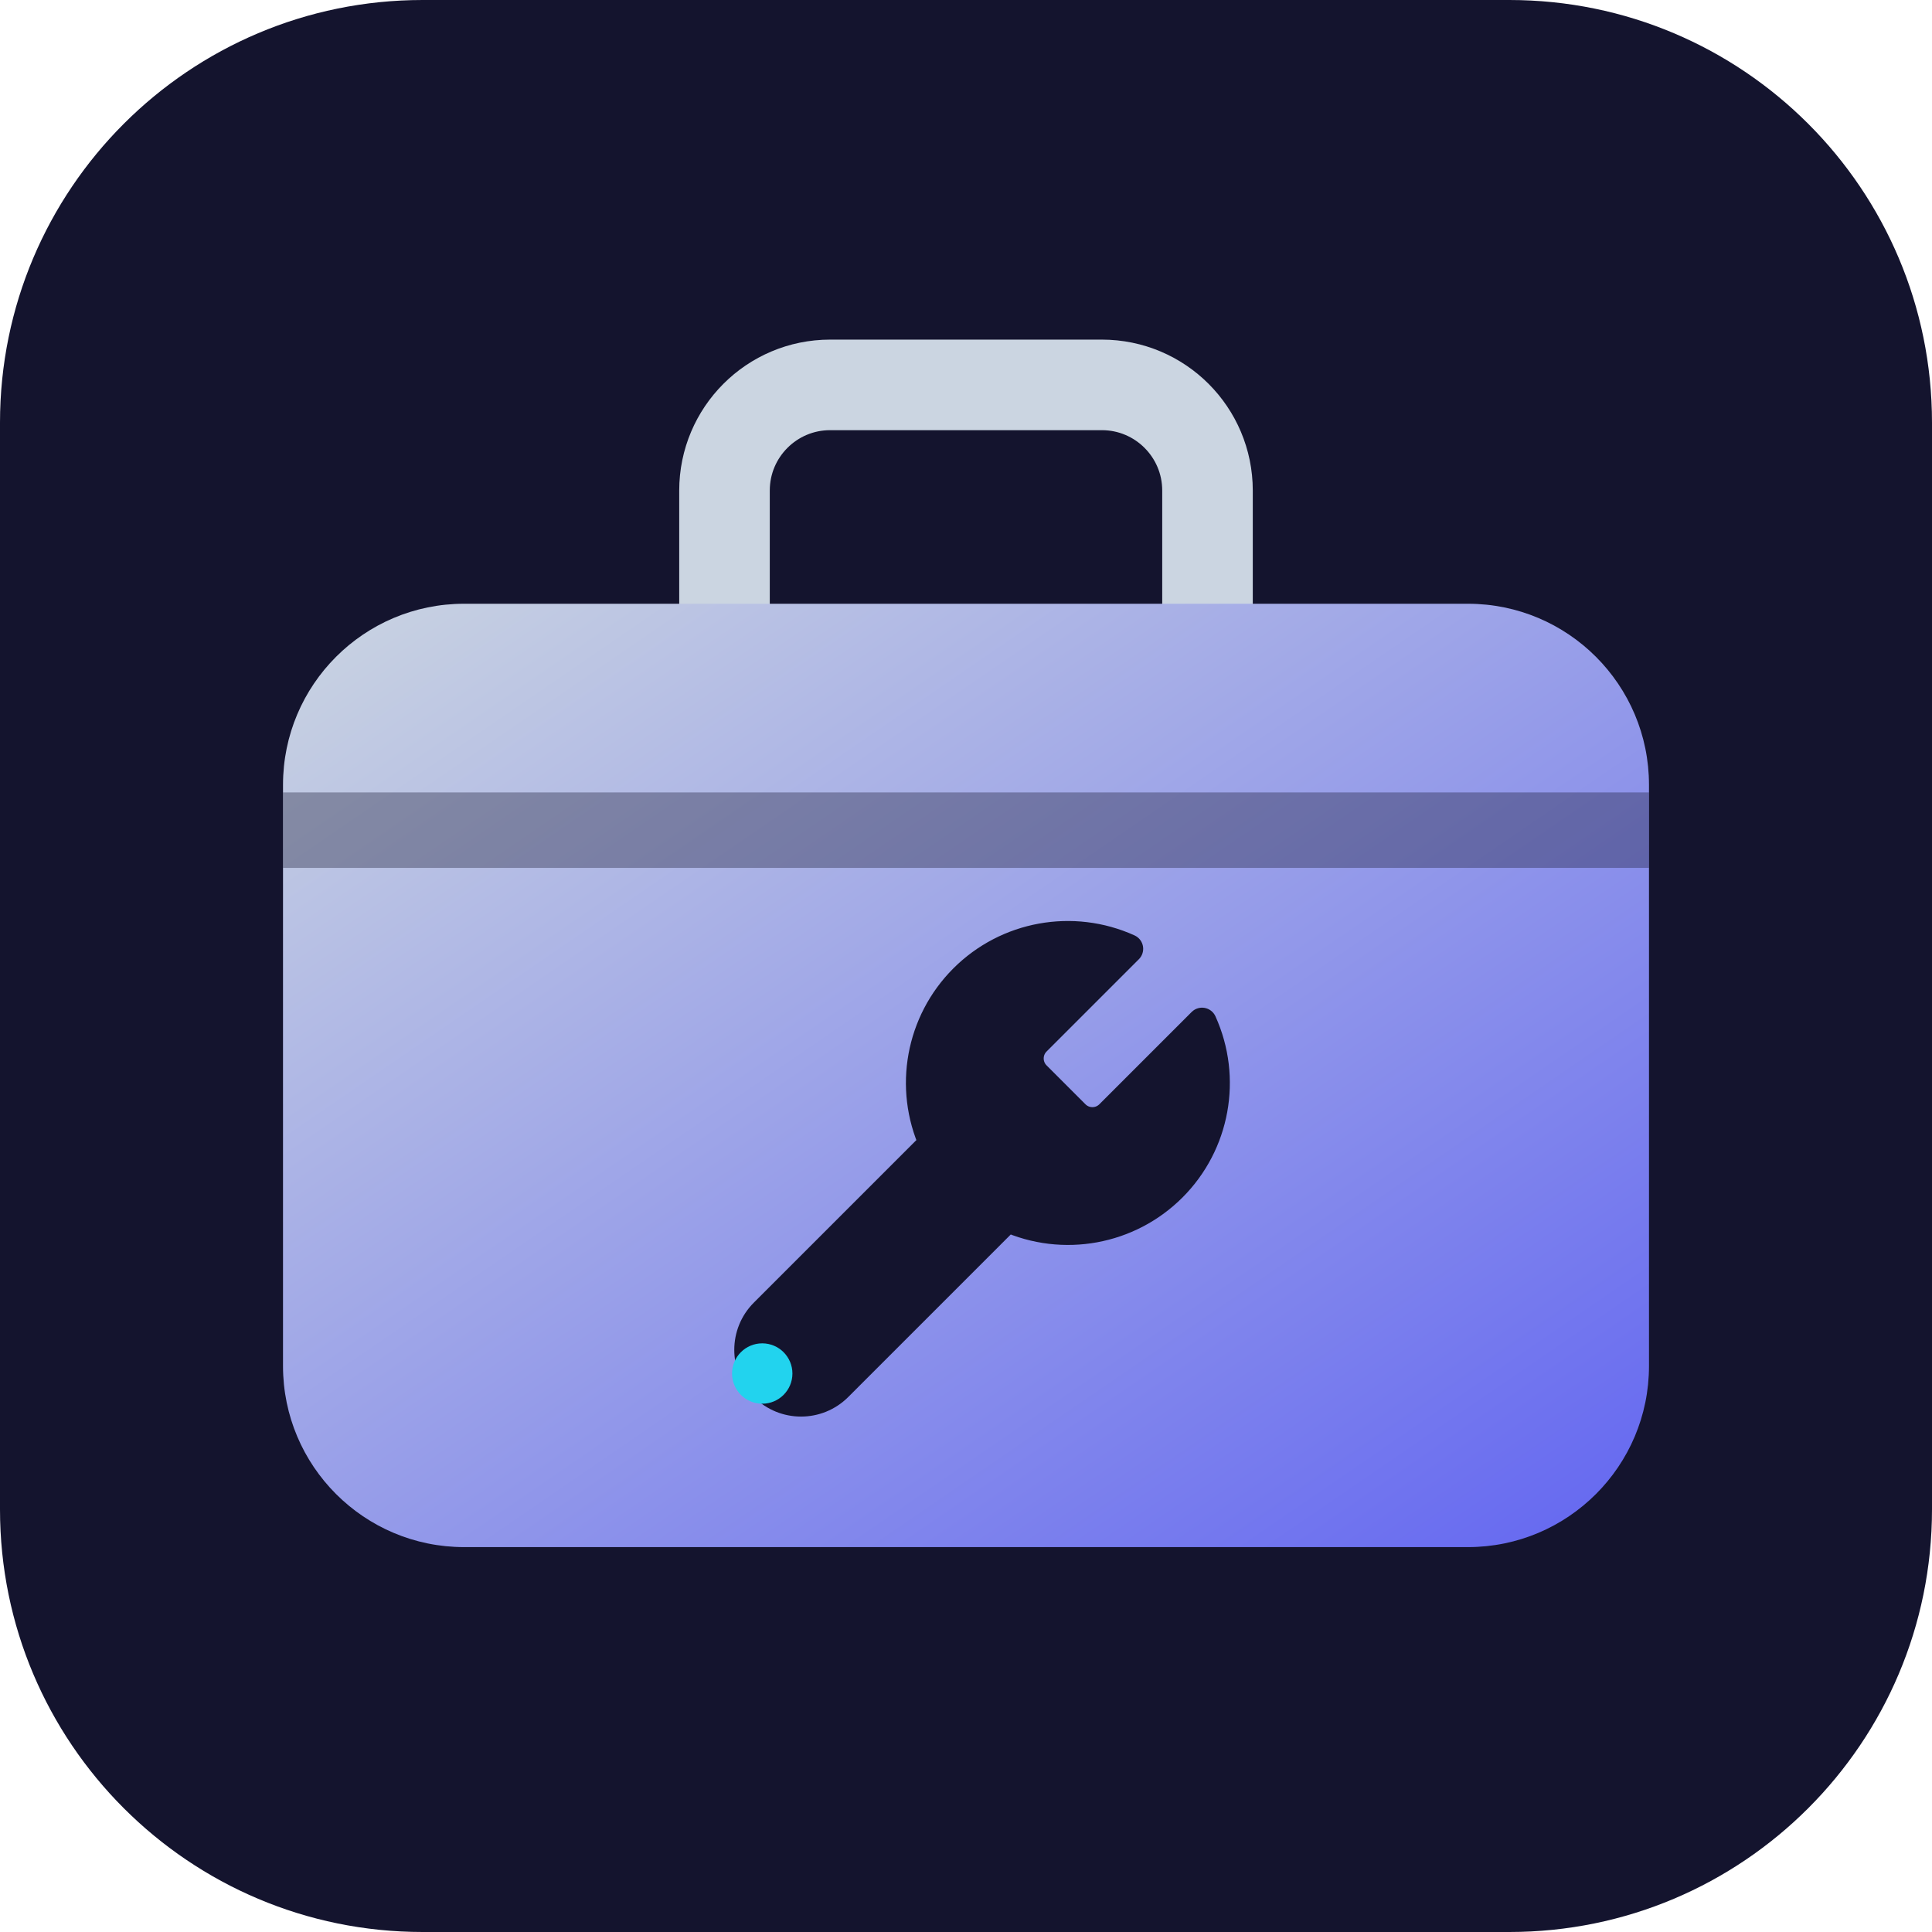
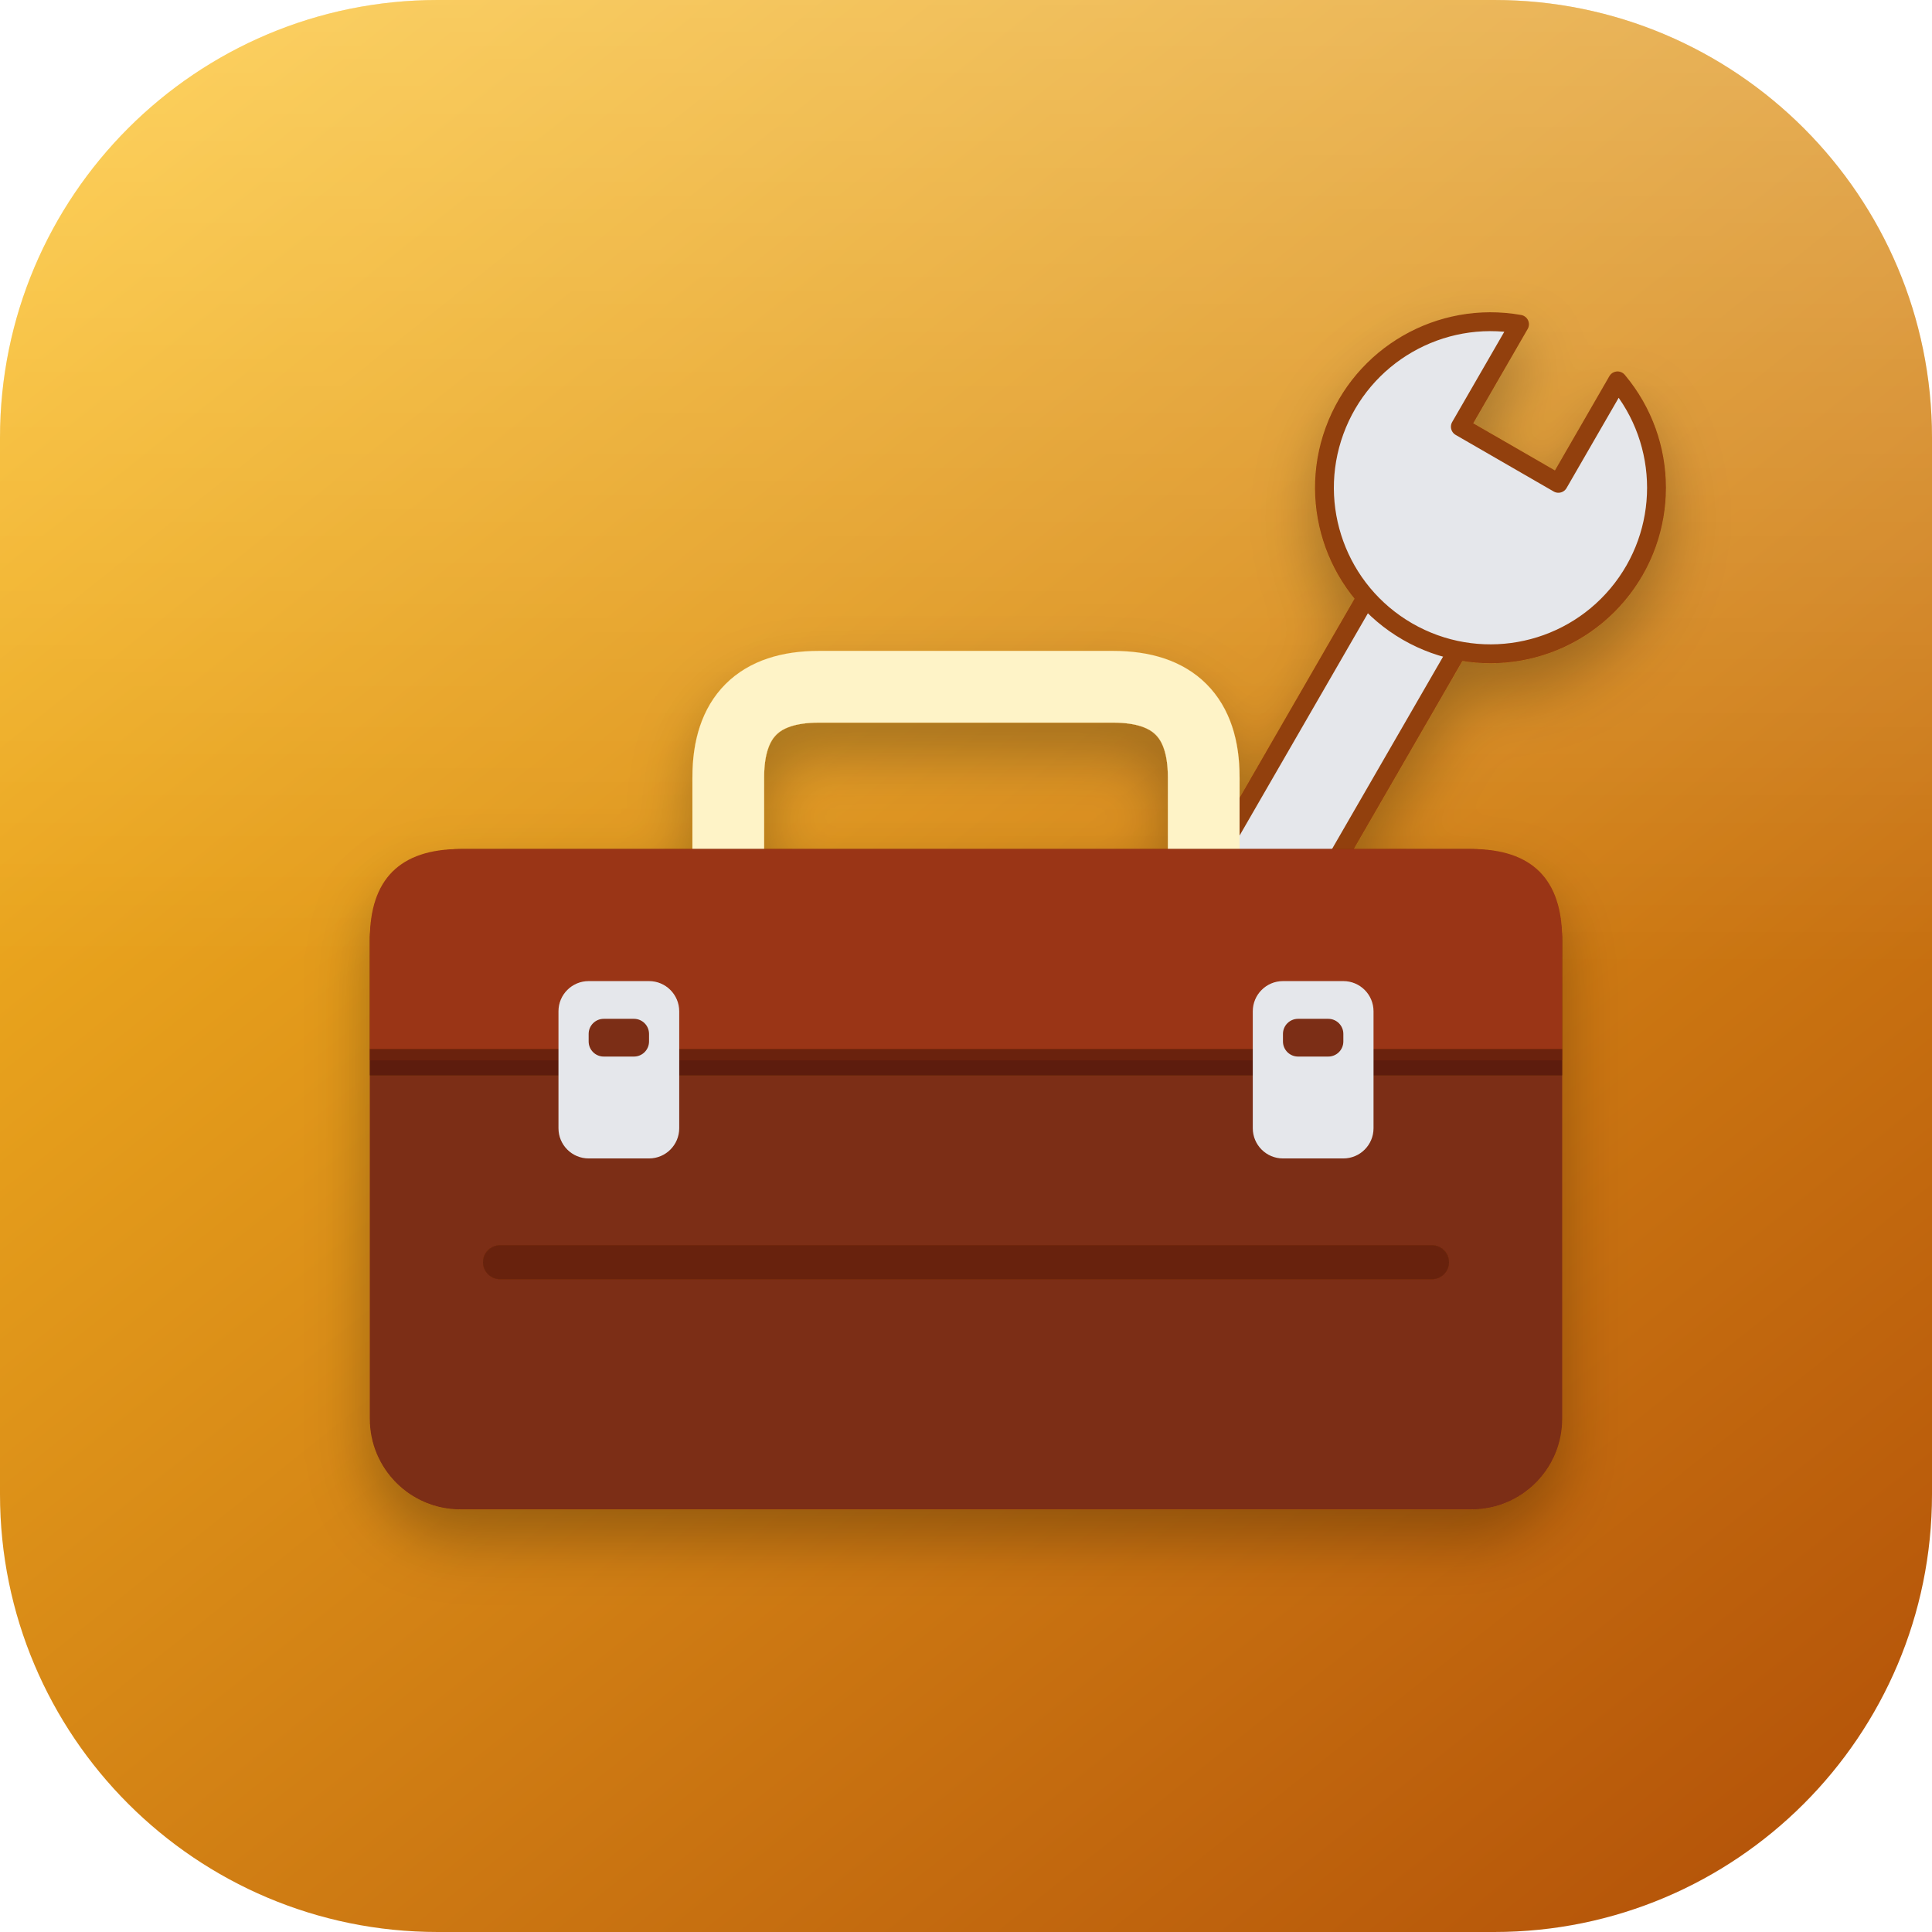
- <svg xmlns="http://www.w3.org/2000/svg" viewBox="0 0 1024 1024">
+ <svg xmlns="http://www.w3.org/2000/svg" viewBox="0 0 1024 1024" width="1024" height="1024">
  <defs>
-     <linearGradient id="g" x1="0" y1="0" x2="1" y2="1">
-       <stop offset="0" stop-color="#cbd5e1" />
-       <stop offset="1" stop-color="#6366f1" />
+     <linearGradient id="bg" x1="0.1" y1="0" x2="0.9" y2="1">
+       <stop offset="0" stop-color="#FBBF24" />
+       <stop offset="1" stop-color="#B45309" />
    </linearGradient>
-     <linearGradient id="c" x1="0" y1="0" x2="1" y2="1">
-       <stop offset="0" stop-color="#22d3ee" />
-       <stop offset="1" stop-color="#3b82f6" />
+     <linearGradient id="gloss" x1="0" y1="0" x2="0" y2="1">
+       <stop offset="0" stop-color="#fff" stop-opacity=".28" />
+       <stop offset=".5" stop-color="#fff" stop-opacity="0" />
    </linearGradient>
+     <filter id="sh" x="-20%" y="-20%" width="140%" height="150%">
+       <feDropShadow dx="0" dy="16" stdDeviation="16" flood-color="#000" flood-opacity=".28" />
+     </filter>
+     <filter id="glow" x="-30%" y="-30%" width="160%" height="160%">
+       <feGaussianBlur stdDeviation="10" result="b" />
+       <feMerge>
+         <feMergeNode in="b" />
+         <feMergeNode in="SourceGraphic" />
+       </feMerge>
+     </filter>
  </defs>
-   <rect width="1024" height="1024" rx="224" fill="#14142e" />
-   <path d="M384 330v-70a56 56 0 0 1 56-56h144a56 56 0 0 1 56 56v70" fill="none" stroke="#cbd5e1" stroke-width="48" />
-   <rect x="150" y="320" width="724" height="500" rx="96" fill="url(#g)" />
-   <rect x="150" y="420" width="724" height="40" fill="#14142e" opacity=".35" />
-   <g transform="translate(358 470) scale(13)">
-     <path d="M14.7 6.3a1 1 0 0 0 0 1.4l1.6 1.6a1 1 0 0 0 1.4 0l3.77-3.77a6 6 0 0 1-7.94 7.94l-6.91 6.91a2.12 2.12 0 0 1-3-3l6.91-6.91a6 6 0 0 1 7.94-7.94l-3.76 3.76z" fill="#14142e" stroke="#14142e" stroke-width="1.2" stroke-linejoin="round" />
+   <rect width="1024" height="1024" rx="232" fill="url(#bg)" />
+   <rect width="1024" height="1024" rx="232" fill="url(#gloss)" />
+   <g filter="url(#sh)">
+     <g transform="translate(665 475) rotate(30)" fill="#E5E7EB" stroke="#92400E" stroke-width="10" stroke-linejoin="round">
+       <rect x="-28" y="-240" width="56" height="320" rx="20" />
+       <path d="M30 -332.7 A88 88 0 1 1 -30 -332.7 L-30 -270 L30 -270Z" />
+     </g>
+     <path d="M386 470 V412 Q386 364 434 364 H590 Q638 364 638 412 V470" fill="none" stroke="#FEF3C7" stroke-width="38" stroke-linecap="round" />
+     <rect x="196" y="450" width="632" height="350" rx="48" fill="#7C2D12" />
+     <path d="M196 498 Q196 450 244 450 H780 Q828 450 828 498 V562 H196Z" fill="#9A3412" />
+     <rect x="196" y="556" width="632" height="14" fill="#431407" opacity=".55" />
+     <rect x="296" y="520" width="64" height="94" rx="16" fill="#E5E7EB" />
+     <rect x="664" y="520" width="64" height="94" rx="16" fill="#E5E7EB" />
+     <rect x="312" y="540" width="32" height="20" rx="8" fill="#7C2D12" />
+     <rect x="680" y="540" width="32" height="20" rx="8" fill="#7C2D12" />
+     <rect x="256" y="660" width="512" height="18" rx="9" fill="#431407" opacity=".35" />
  </g>
-   <circle cx="404" cy="728" r="16" fill="#22d3ee" />
</svg>
